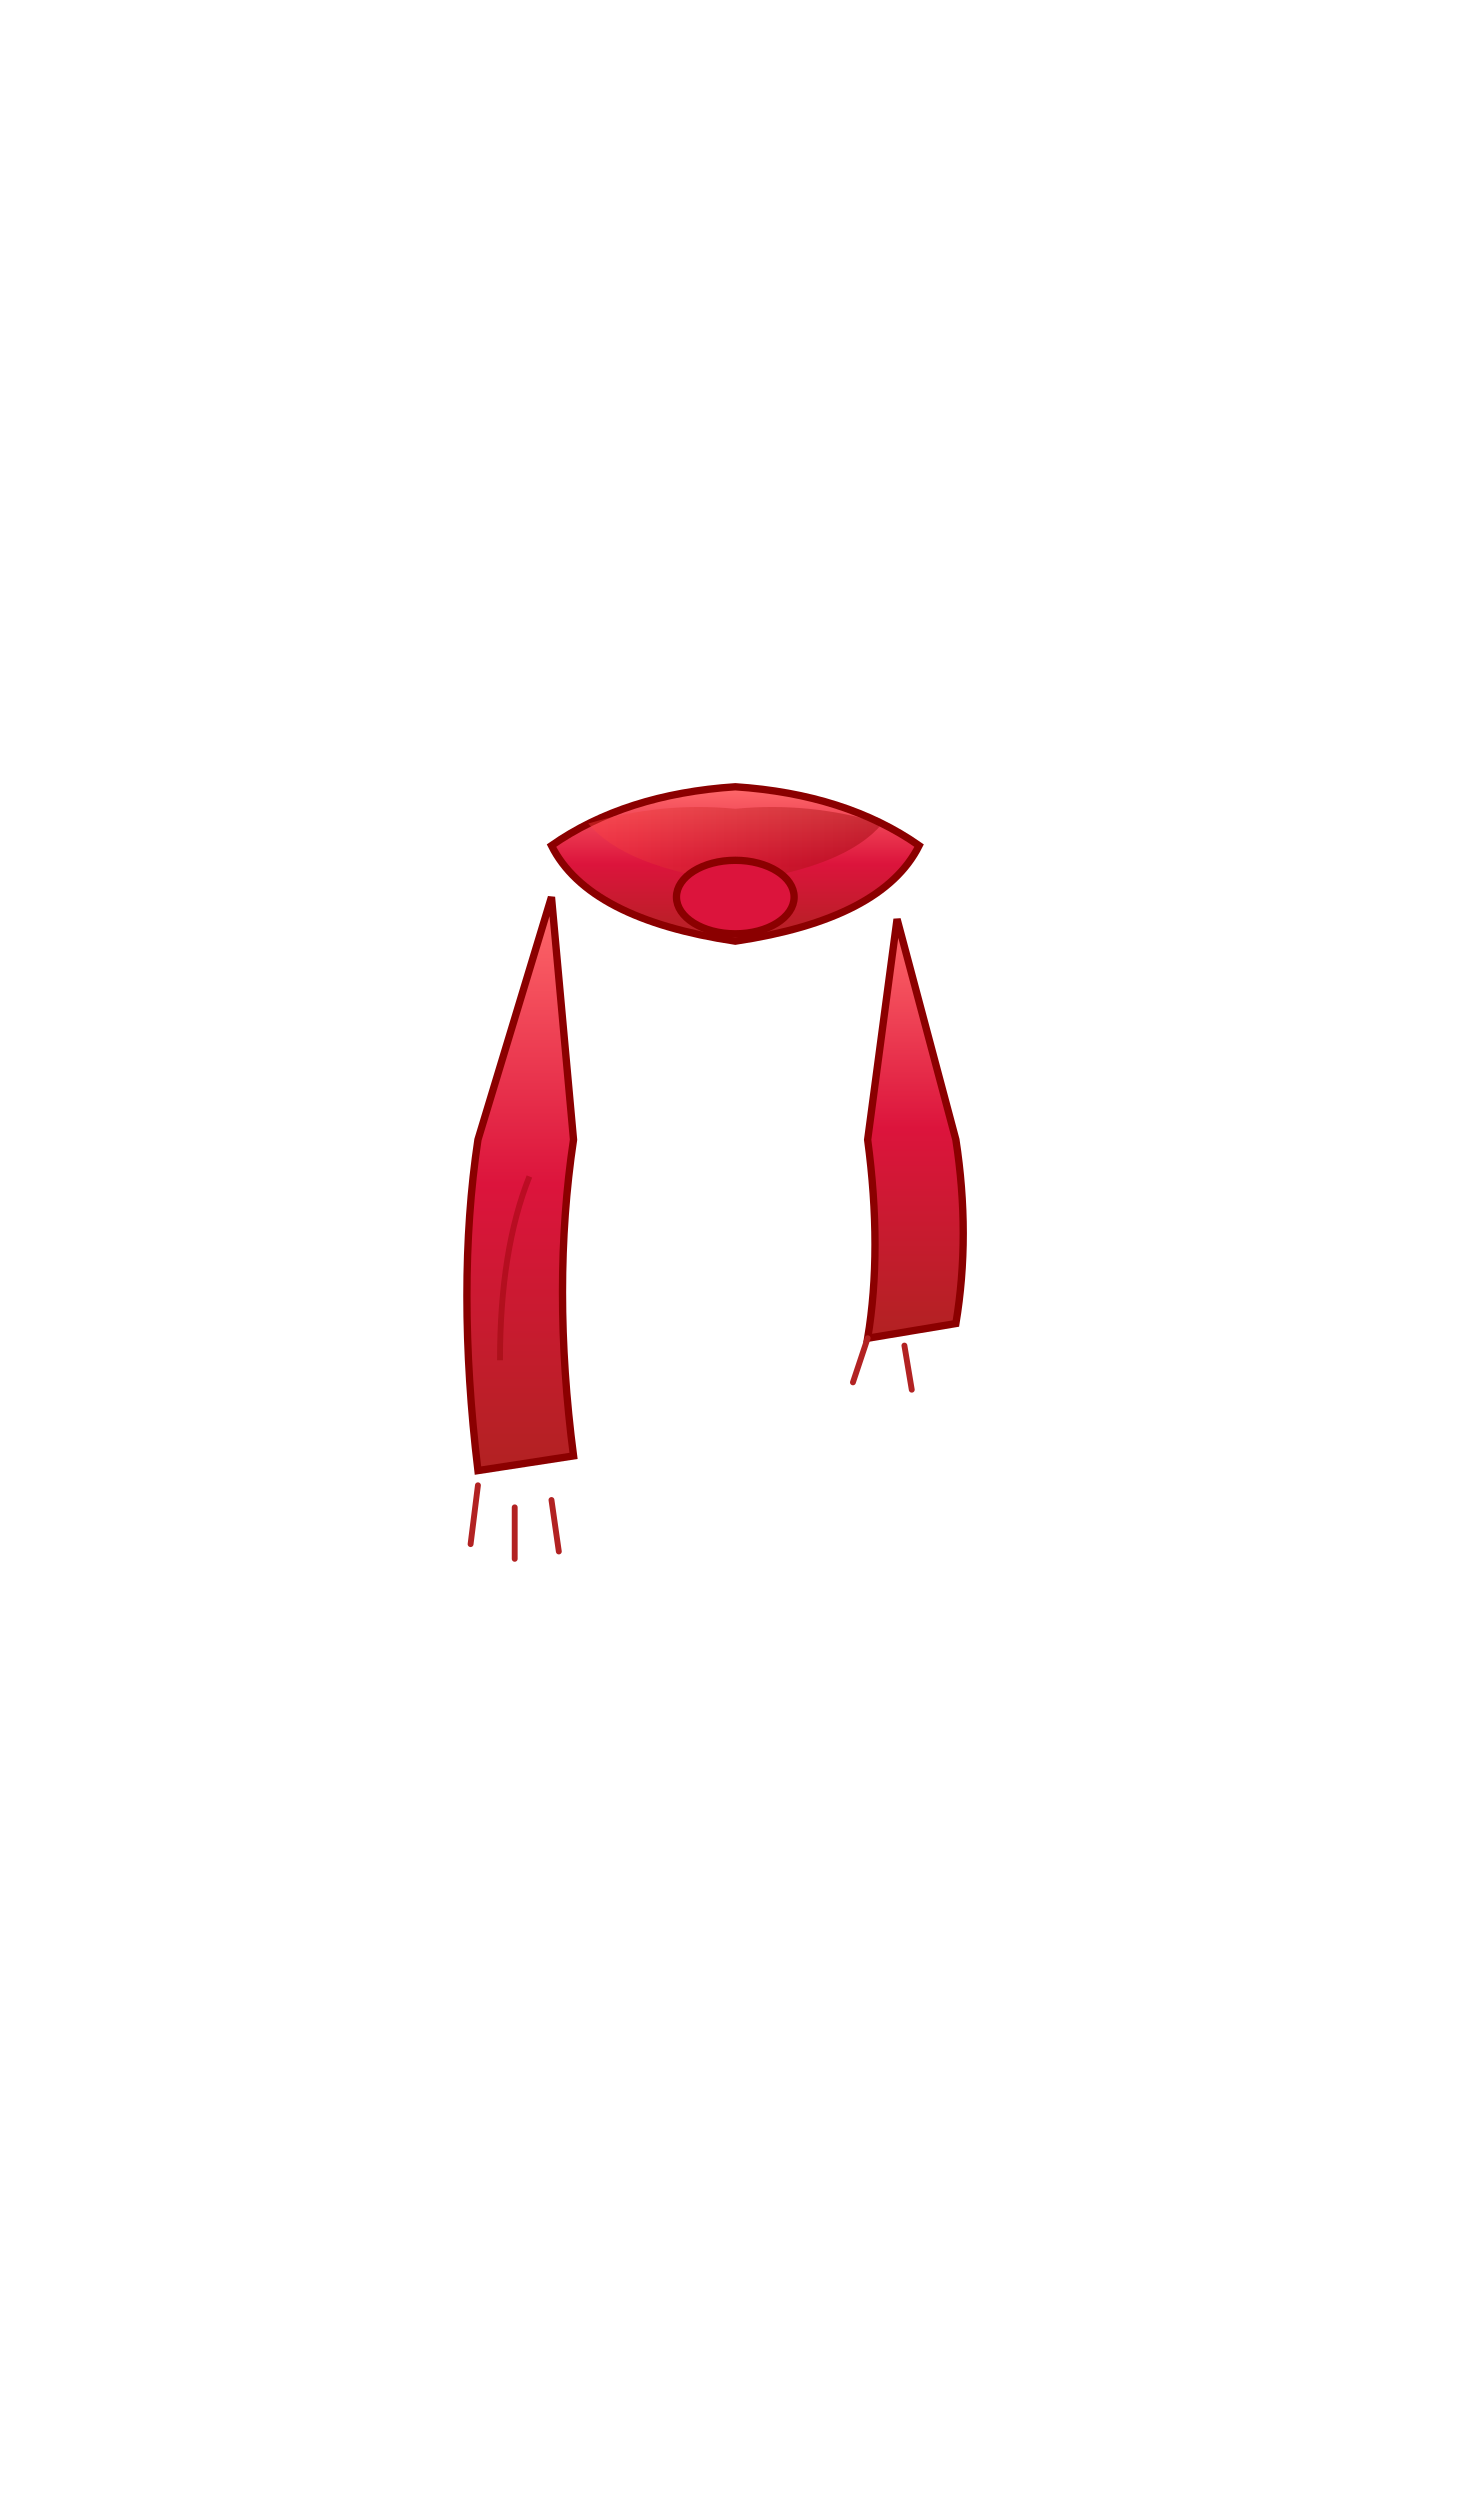
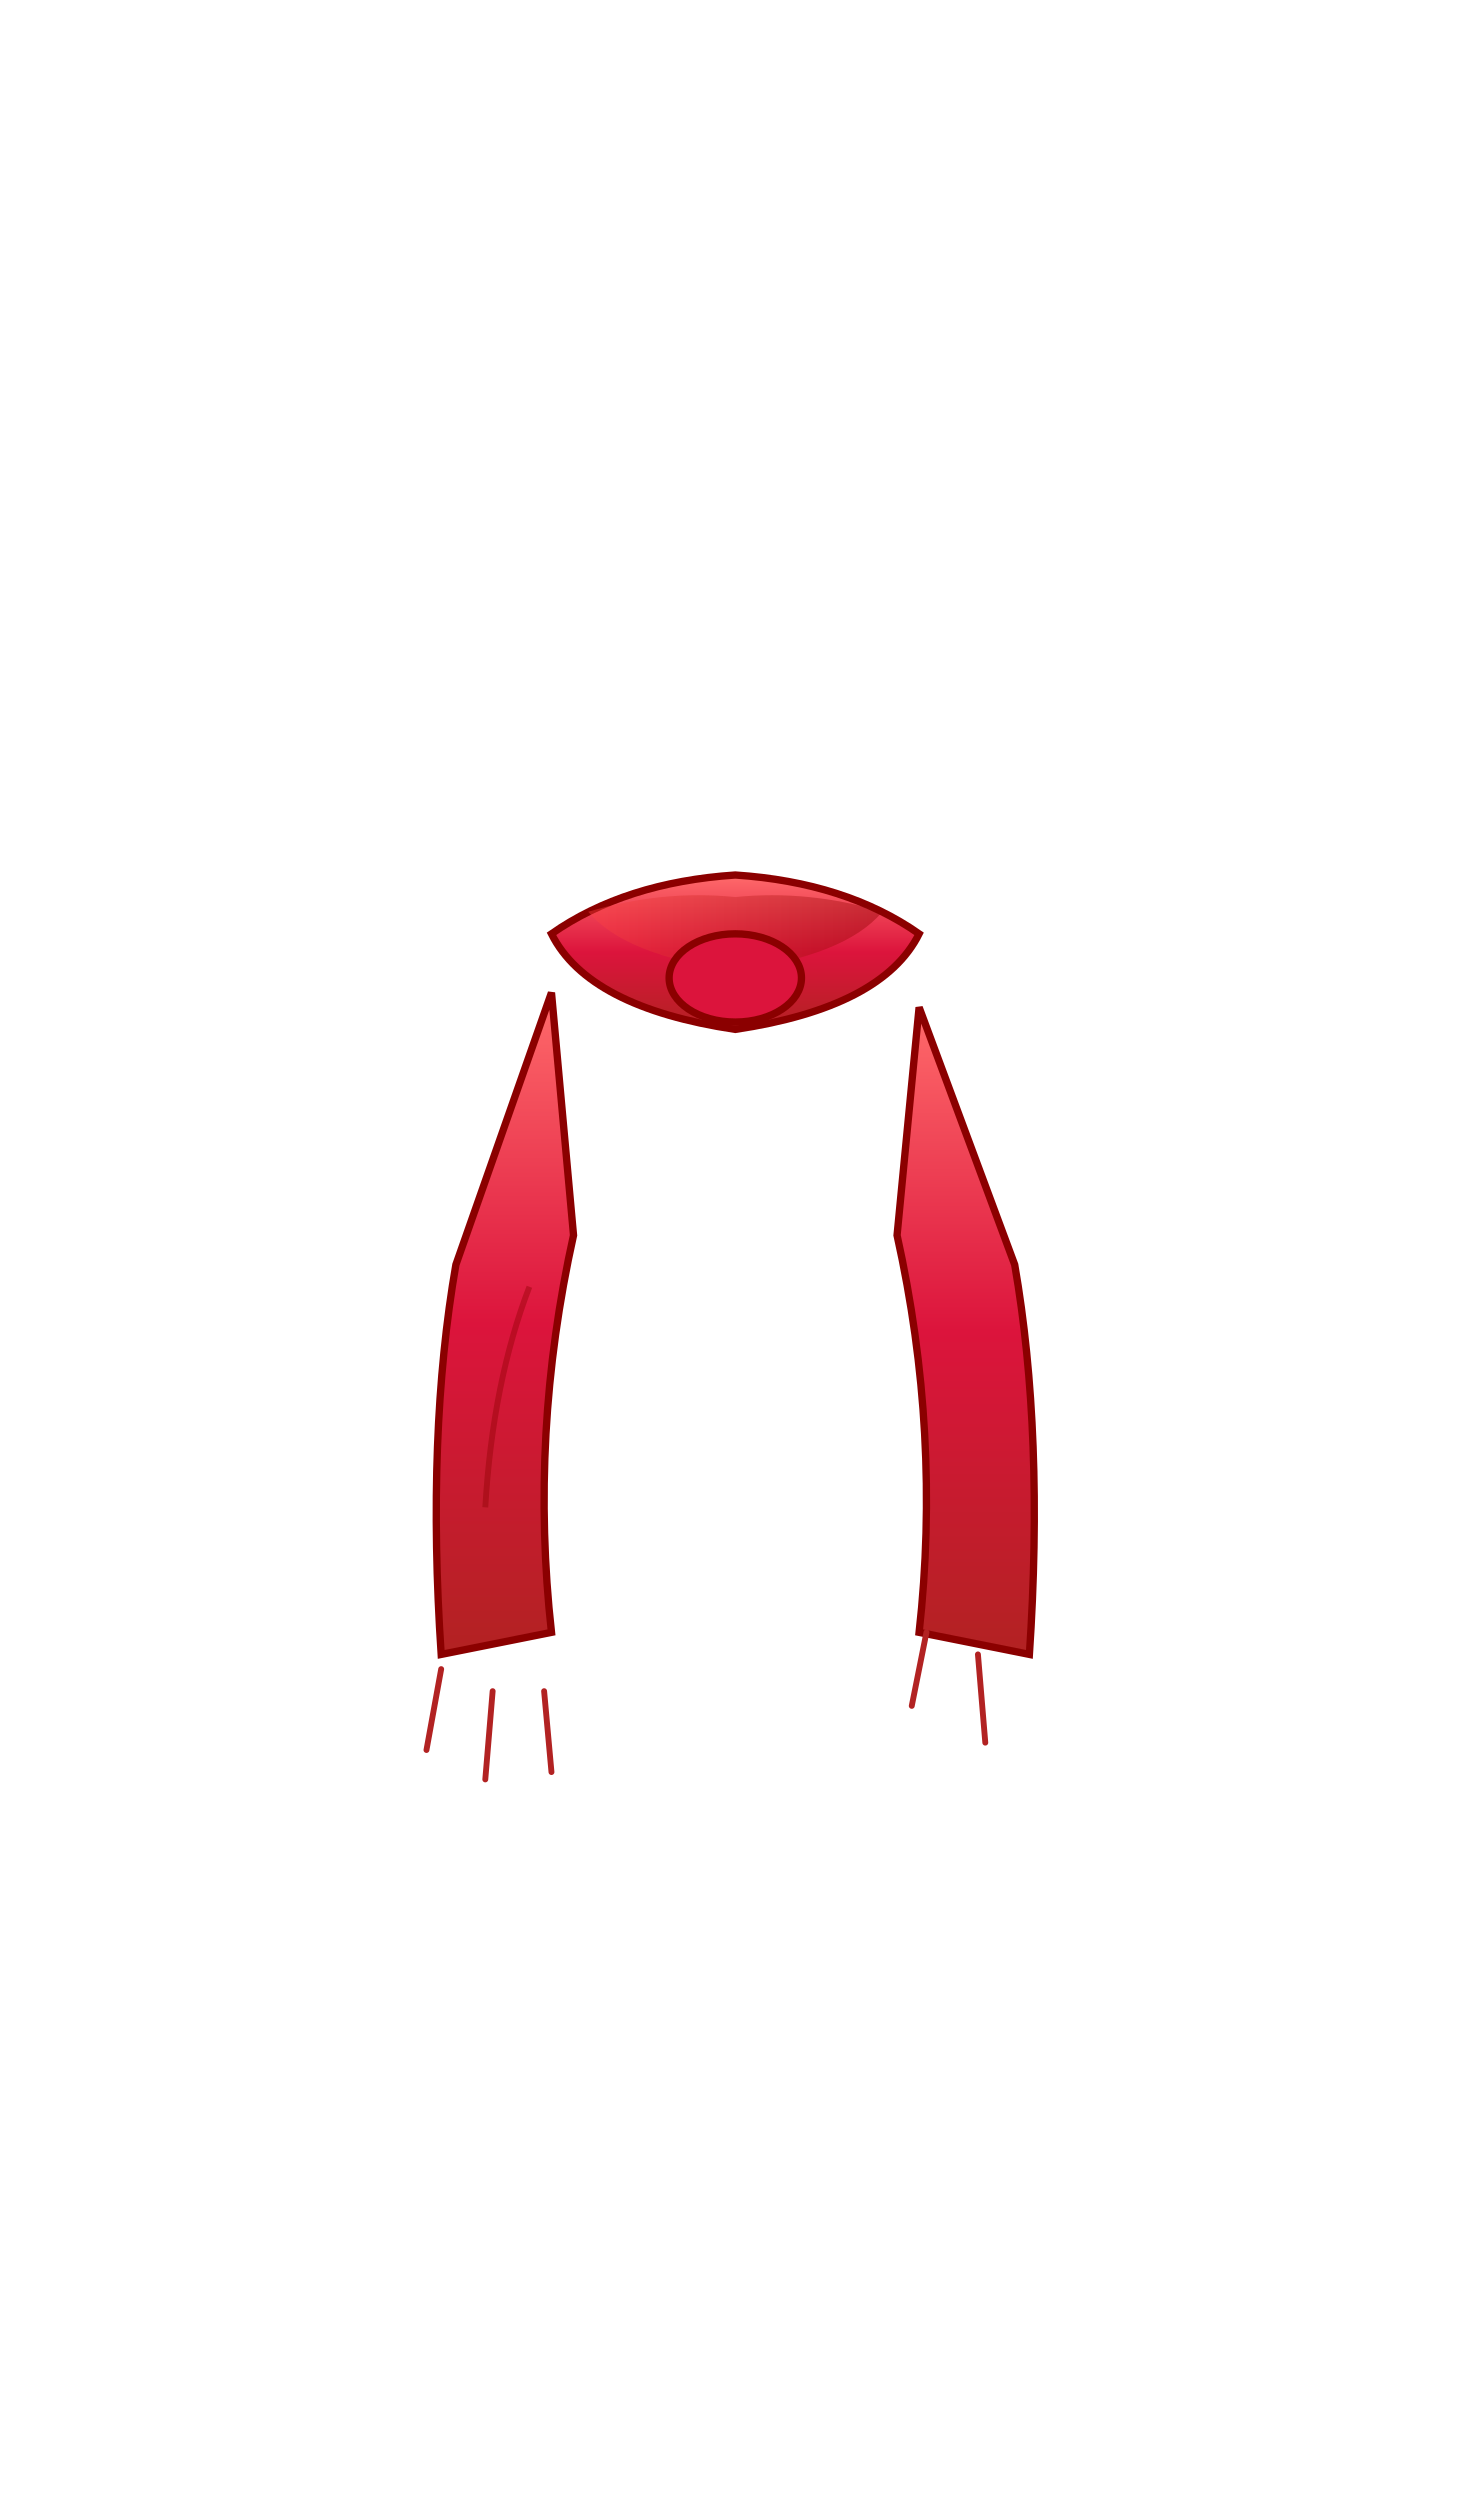
<svg xmlns="http://www.w3.org/2000/svg" viewBox="0 0 200 340">
  <defs>
    <linearGradient id="asf-scarf-grad" x1="0" y1="0" x2="0" y2="1">
      <stop offset="0%" stop-color="#FF6B6B" />
      <stop offset="50%" stop-color="#DC143C" />
      <stop offset="100%" stop-color="#B22222" />
    </linearGradient>
    <linearGradient id="asf-shade" x1="0" y1="0" x2="1" y2="0">
      <stop offset="0%" stop-color="#FF4444" />
      <stop offset="100%" stop-color="#8B0000" />
    </linearGradient>
  </defs>
  <style>
    .asf-scarf{fill:url(#asf-scarf-grad);stroke:#8B0000;stroke-width:1}
    .asf-shade{fill:url(#asf-shade);opacity:0.4}
    .asf-knot{fill:#DC143C;stroke:#8B0000;stroke-width:1}
    .asf-fringe{stroke:#B22222;stroke-width:0.8;fill:none;stroke-linecap:round}
  </style>
  <g id="clothing">
-     <path d="M75 115 Q85 108 100 107 Q115 108 125 115 Q120 125 100 128 Q80 125 75 115 Z" class="asf-scarf" />
-     <path d="M80 112 Q90 109 100 110 Q110 109 120 112 Q115 118 100 120 Q85 118 80 112 Z" class="asf-shade" />
-     <path d="M75 122 L65 155 Q62 175 65 200 L78 198 Q75 175 78 155 Z" class="asf-scarf" />
-     <path d="M72 160 Q68 170 68 185" stroke="#8B0000" stroke-width="0.8" fill="none" opacity="0.4" />
-     <path d="M122 125 L130 155 Q132 168 130 180 L118 182 Q120 170 118 155 Z" class="asf-scarf" />
-     <ellipse cx="100" cy="122" rx="8" ry="5" class="asf-knot" />
-     <line x1="65" y1="202" x2="64" y2="210" class="asf-fringe" />
-     <line x1="70" y1="205" x2="70" y2="212" class="asf-fringe" />
-     <line x1="75" y1="204" x2="76" y2="211" class="asf-fringe" />
-     <line x1="118" y1="182" x2="116" y2="188" class="asf-fringe" />
-     <line x1="123" y1="183" x2="124" y2="189" class="asf-fringe" />
+     <path d="M75 127 Q85 120 100 119 Q115 120 125 127 Q120 137 100 140 Q80 137 75 127 Z" class="asf-scarf" />
+     <path d="M80 124 Q90 121 100 122 Q110 121 120 124 Q115 130 100 132 Q85 130 80 124 Z" class="asf-shade" />
+     <path d="M75 135 L62 172 Q58 195 60 225 L75 222 Q72 195 78 168 Z" class="asf-scarf" />
+     <path d="M72 175 Q67 188 66 205" stroke="#8B0000" stroke-width="0.8" fill="none" opacity="0.4" />
+     <path d="M125 137 L138 172 Q142 195 140 225 L125 222 Q128 195 122 168 Z" class="asf-scarf" />
+     <ellipse cx="100" cy="133" rx="9" ry="6" class="asf-knot" />
+     <line x1="60" y1="227" x2="58" y2="238" class="asf-fringe" />
+     <line x1="67" y1="230" x2="66" y2="242" class="asf-fringe" />
+     <line x1="74" y1="230" x2="75" y2="241" class="asf-fringe" />
+     <line x1="126" y1="222" x2="124" y2="232" class="asf-fringe" />
+     <line x1="133" y1="225" x2="134" y2="237" class="asf-fringe" />
  </g>
</svg>
